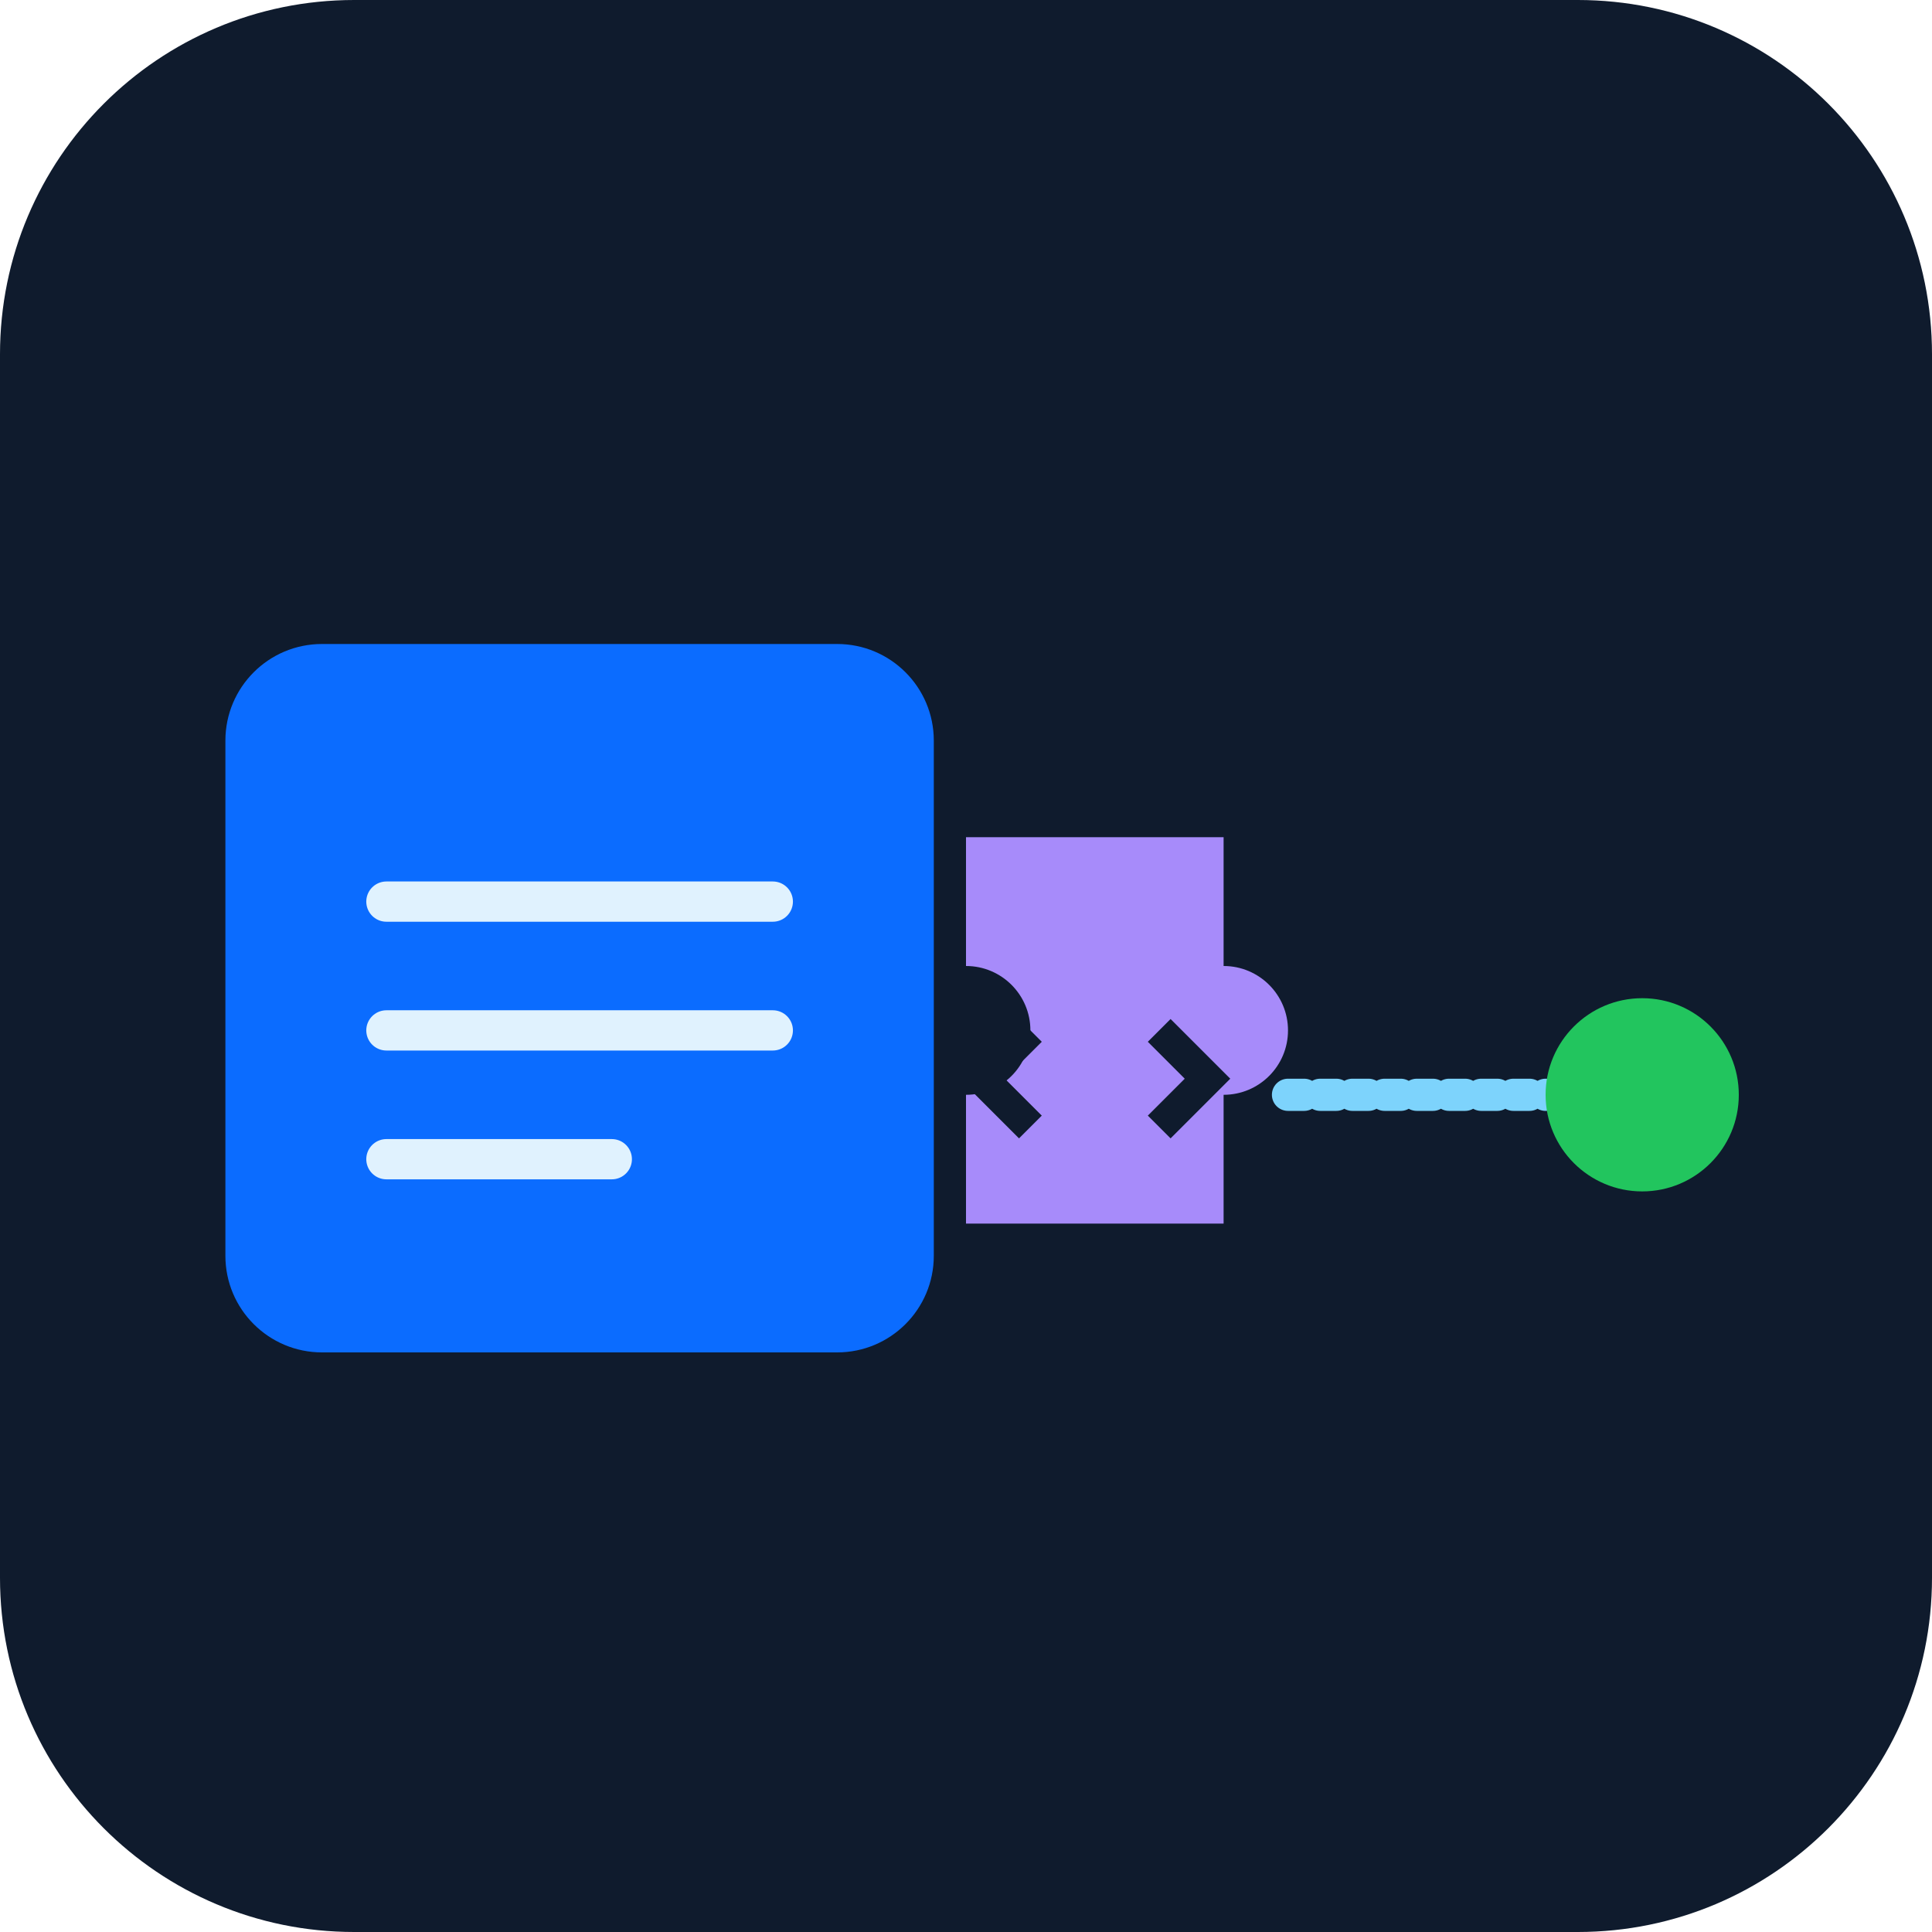
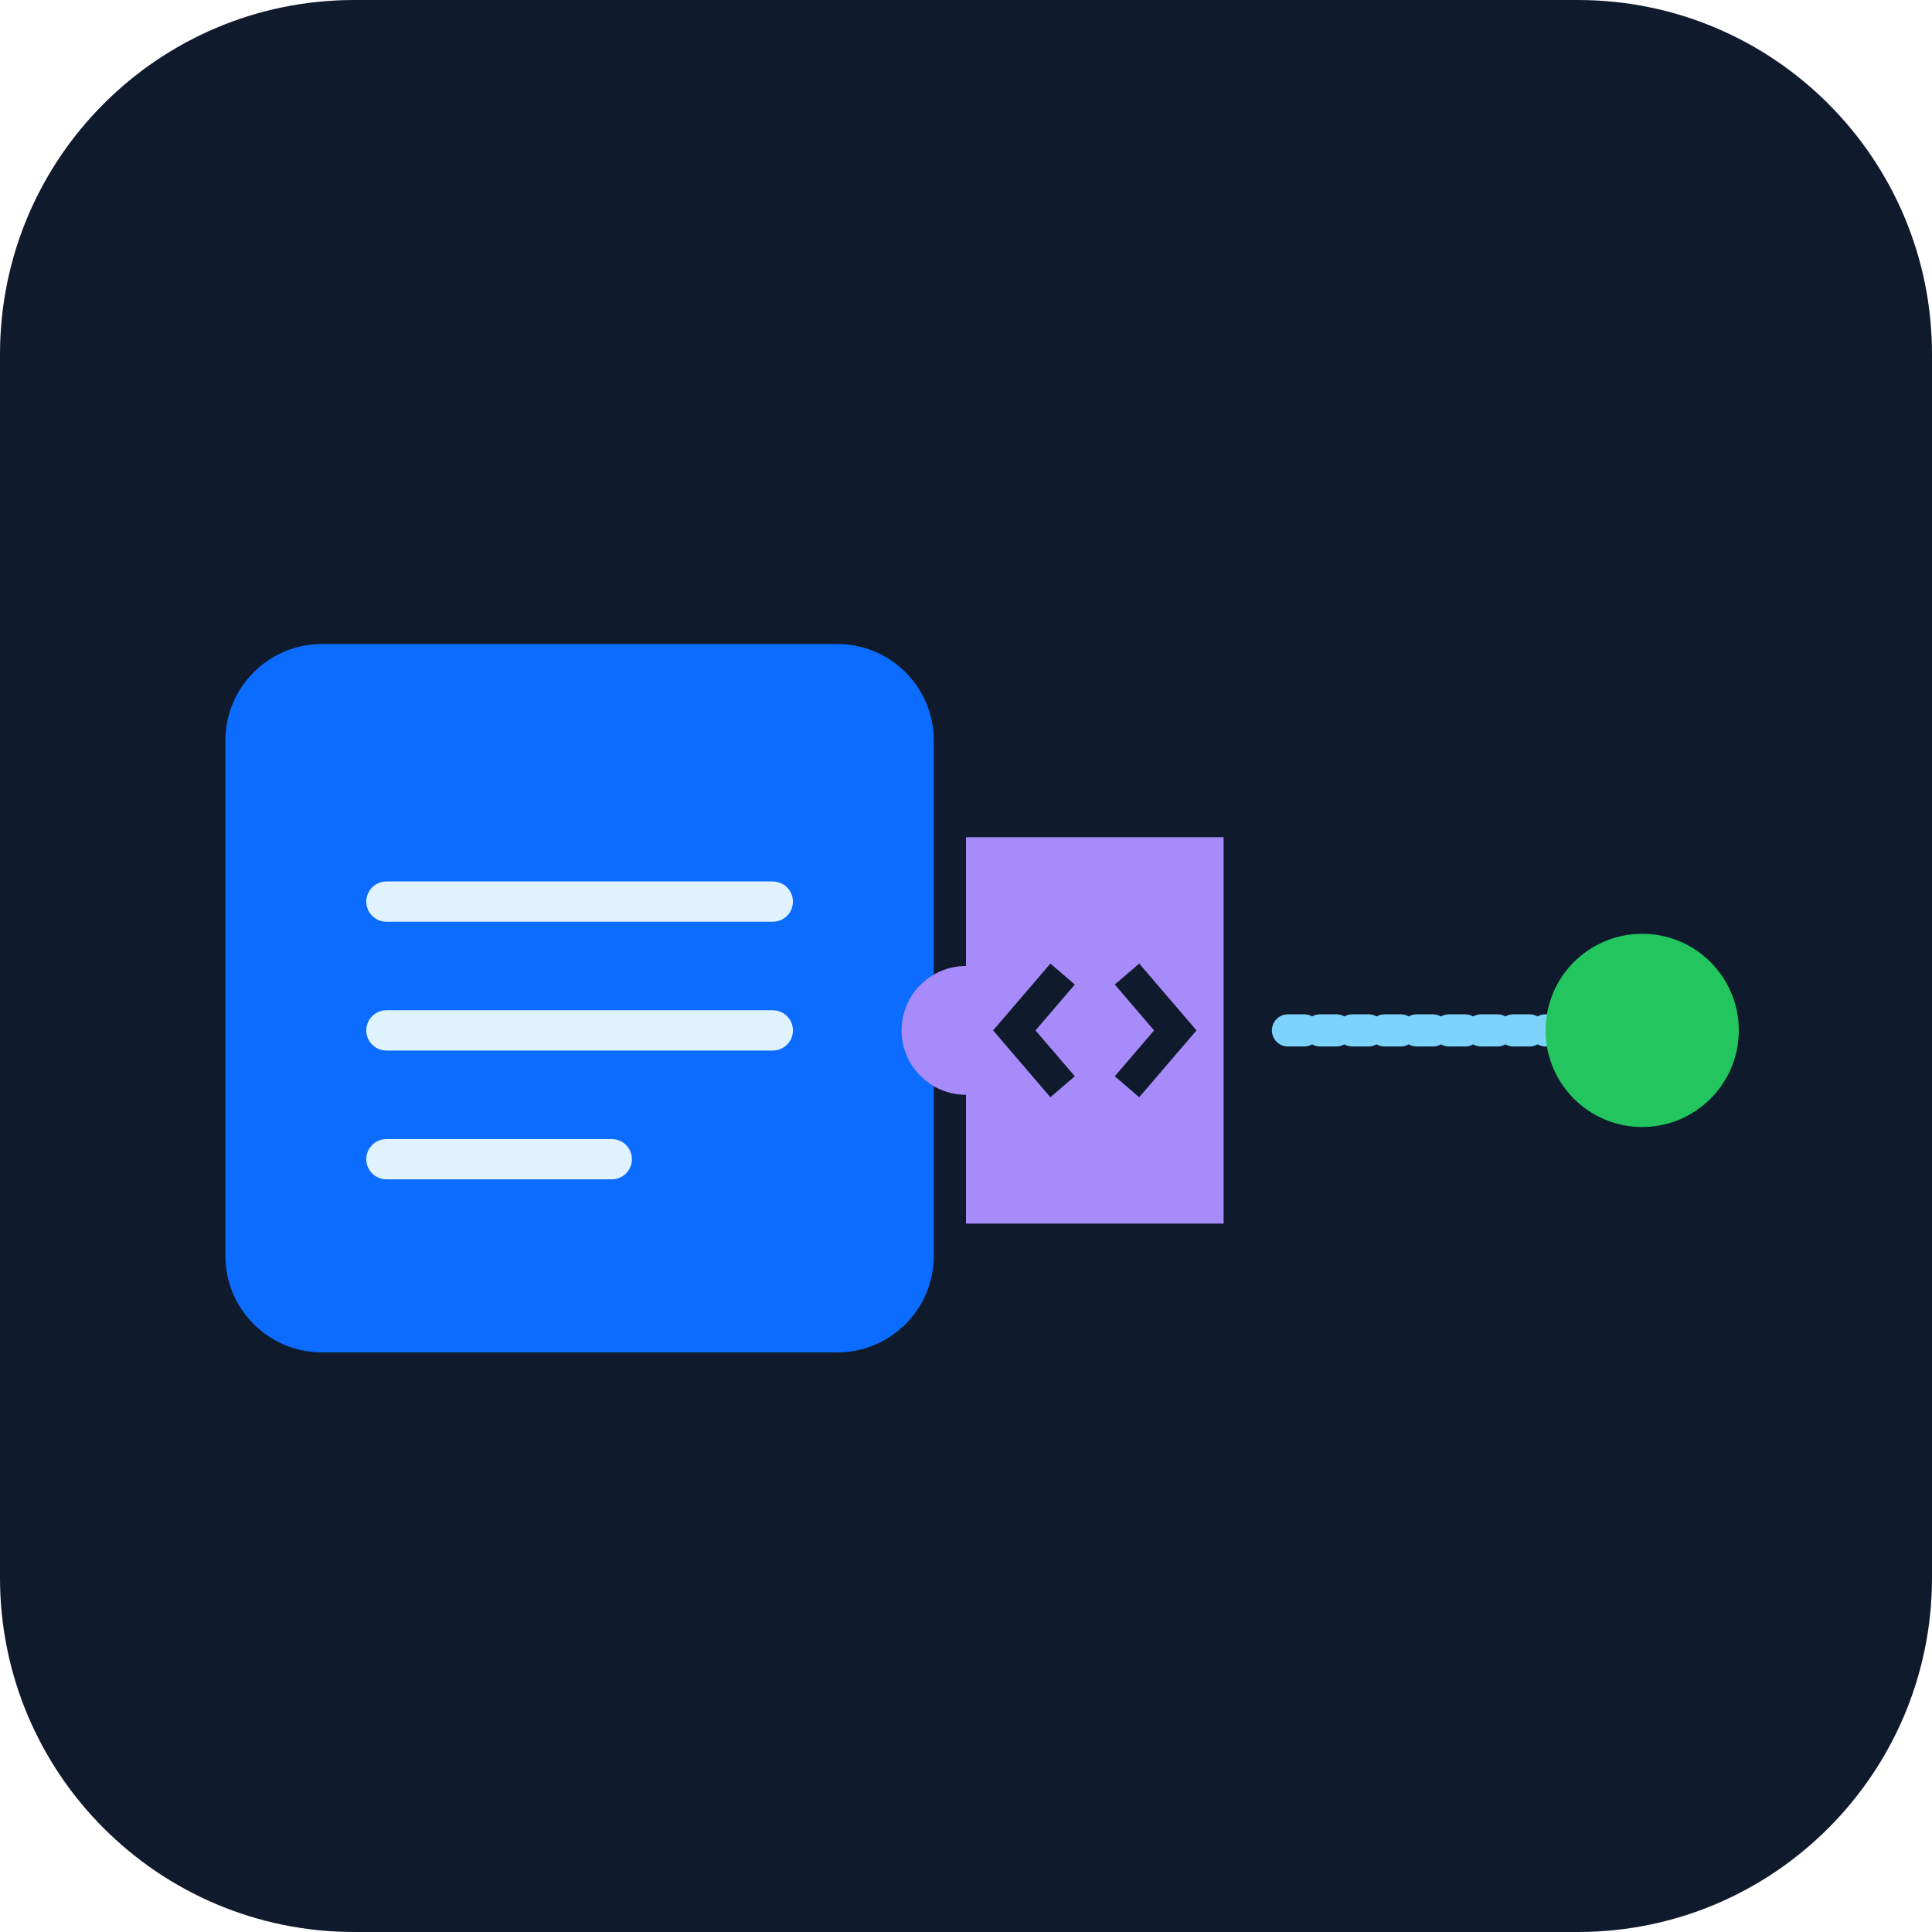
<svg xmlns="http://www.w3.org/2000/svg" viewBox="0 0 120 120" width="120" height="120" role="img">
  <style>@keyframes fade{0%{opacity:0}18.01%,51.47%,100%{opacity:1}}
@keyframes pop{0%{opacity:0;transform:scale(.3)}18.01%,51.47%,100%{opacity:1;transform:scale(1)}}
@keyframes dr{0%{stroke-dashoffset:1}30.88%,51.47%,100%{stroke-dashoffset:0}}
@keyframes gy{0%{transform:scaleY(0)}23.16%,51.47%,100%{transform:scaleY(1)}}
.f{animation:fade 6.8s ease-out both infinite alternate}
.p{transform-box:fill-box;transform-origin:center;animation:pop 6.8s ease-out both infinite alternate}
.d{stroke-dasharray:1;animation:dr 6.8s ease-out both infinite alternate}
.g{transform-box:fill-box;transform-origin:bottom;animation:gy 6.8s ease-out both infinite alternate}
@media (prefers-reduced-motion: reduce){*{animation:none!important}}@keyframes plug{0%,5.15%{transform:translate(20px,-24px);opacity:.4}28.31%,51.47%,100%{transform:translate(0,0);opacity:1}}.plug{animation:plug 6.8s ease-in-out both infinite alternate}</style>
  <rect width="120" height="120" rx="22" fill="#0f1b2d" />
  <rect x="14" y="40" width="44" height="44" rx="6" fill="#0b6cff" />
  <path d="M24 56 h24 M24 64 h24 M24 72 h14" stroke="#e0f2fe" stroke-width="2.5" stroke-linecap="round" />
  <g class="plug">
-     <path d="M60 52 h16 v8 a4 4 0 0 1 0 8 v8 h-16 v-8 a4 4 0 0 0 0 -8z" fill="#a78bfa" />
-     <path d="M64 70 l-3 -3 3 -3 M72 64 l3 3 -3 3" stroke="#0f1b2d" stroke-width="2" fill="none" />
+     <path d="M60 52 H76 V76 H60 V68 A4 4 0 0 1 60 60 Z" fill="#a78bfa" />
+     <path d="M66 60.5 l-3 3.5 3 3.5 M70 60.5 l3 3.5 -3 3.5" stroke="#0f1b2d" stroke-width="2" fill="none" />
  </g>
-   <path class="d" style="animation-delay:1.4s" pathLength="1" d="M80 68 H96" stroke="#7dd3fc" stroke-width="2" fill="none" stroke-linecap="round" stroke-linejoin="round" />
+   <path class="d" style="animation-delay:1.4s" pathLength="1" d="M80 64 H96" stroke="#7dd3fc" stroke-width="2" fill="none" stroke-linecap="round" stroke-linejoin="round" />
  <g class="p" style="animation-delay:1.8s">
-     <circle cx="102" cy="68" r="6" fill="#22c55e" />
+     <circle cx="102" cy="64" r="6" fill="#22c55e" />
  </g>
</svg>
